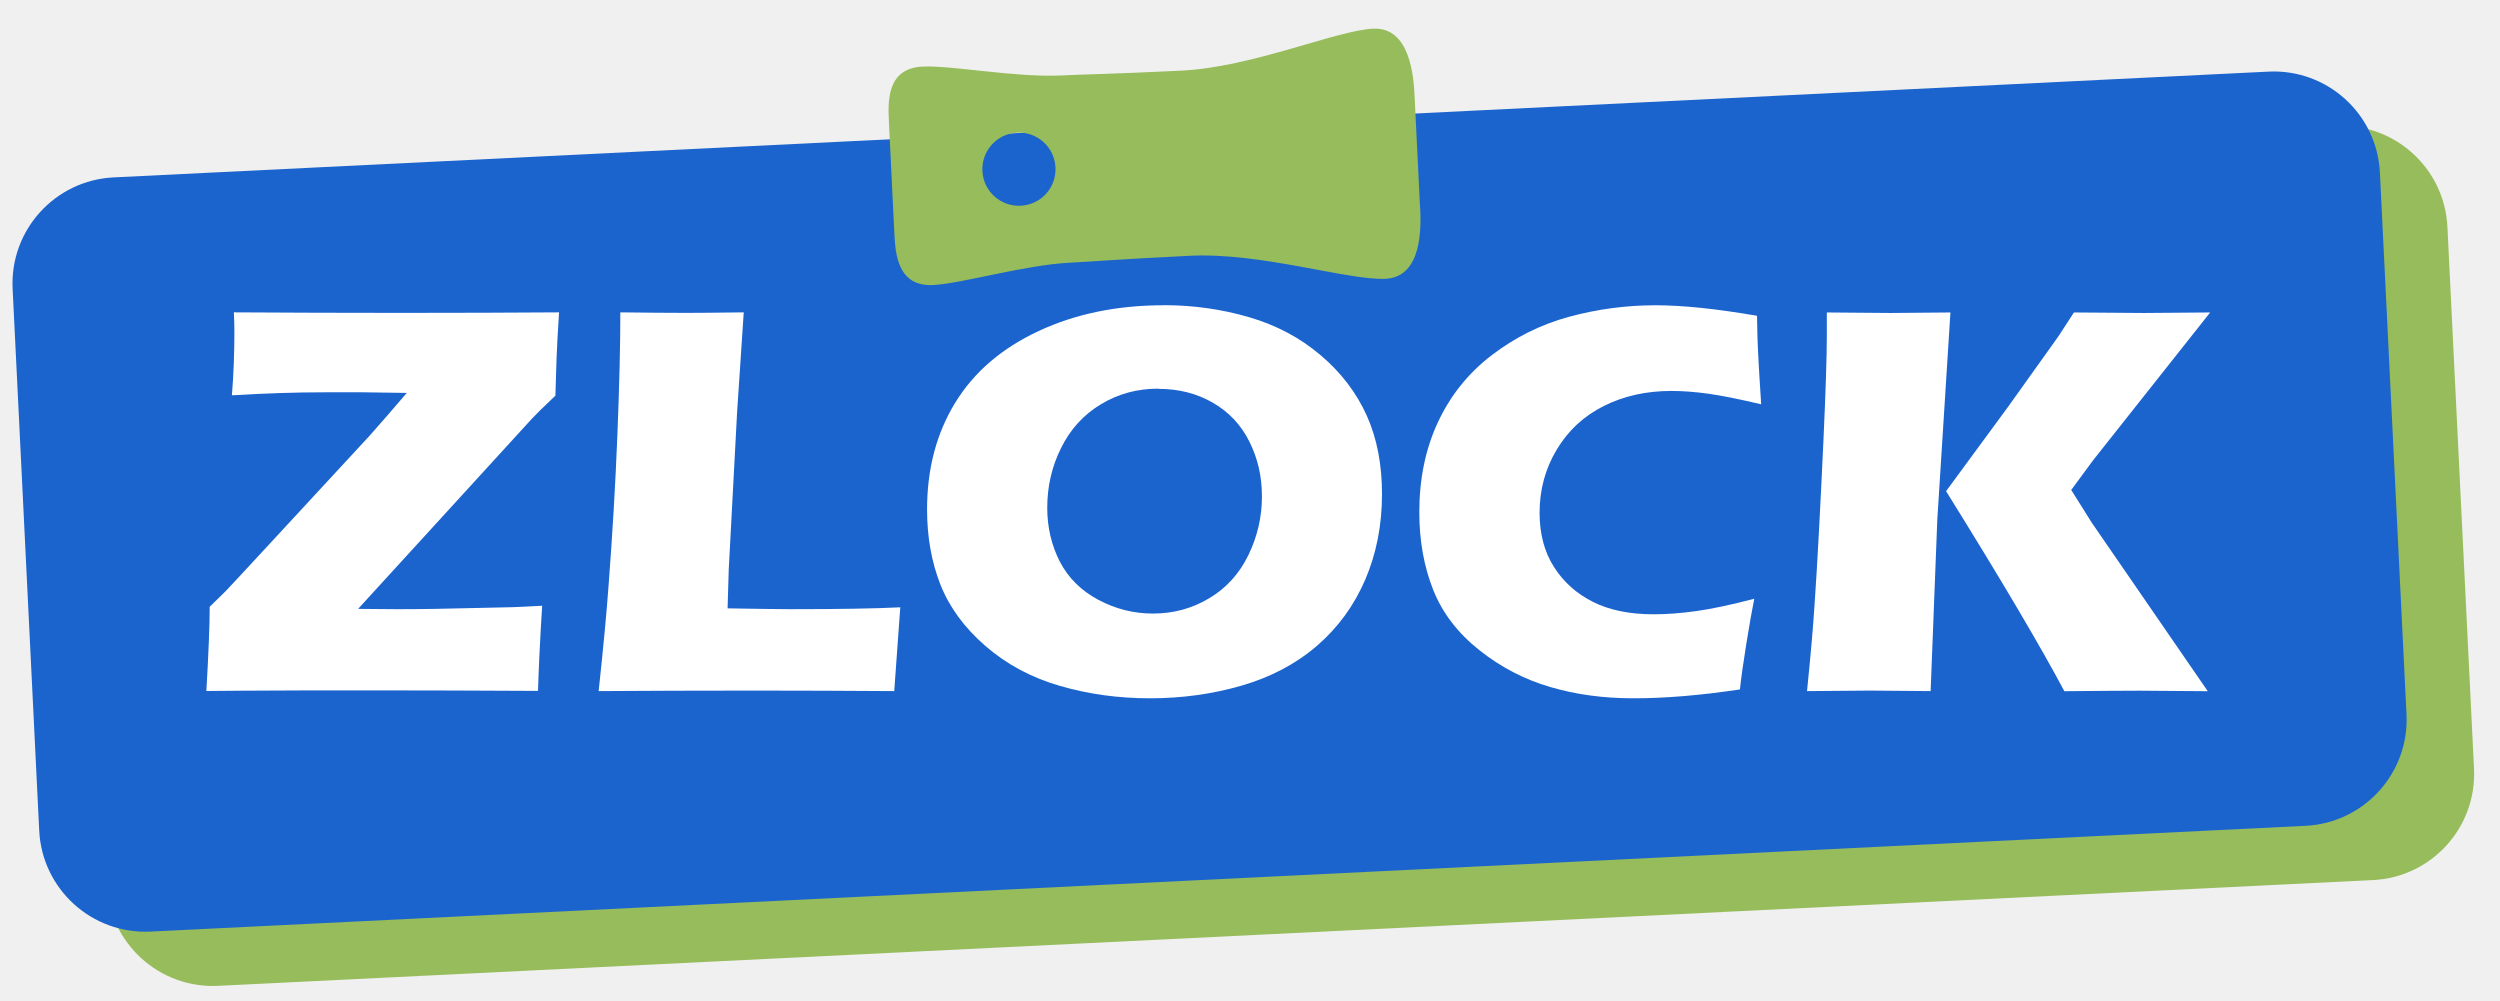
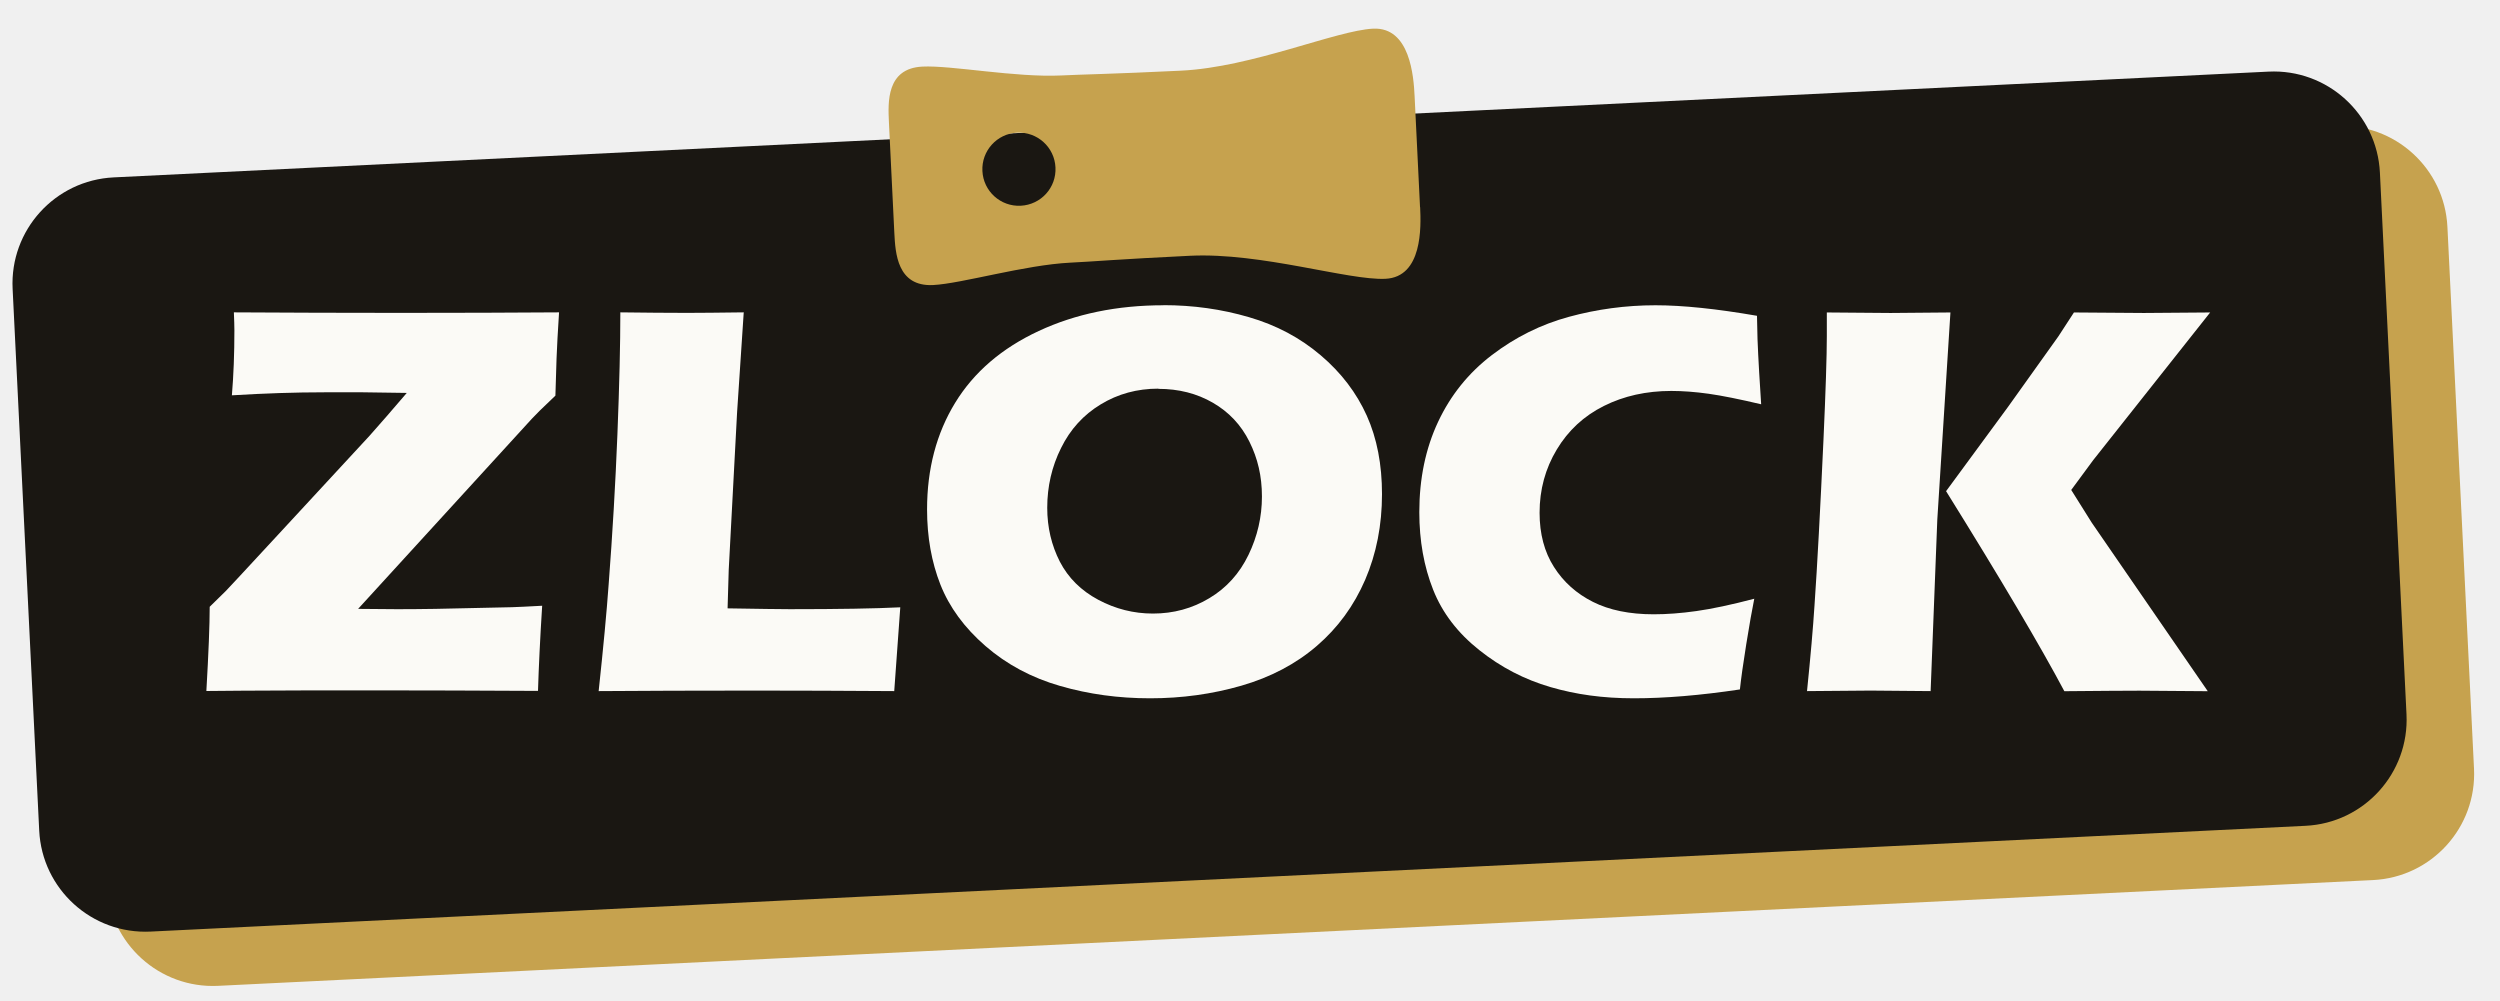
<svg xmlns="http://www.w3.org/2000/svg" id="_Слой_1" version="1.1" viewBox="0 0 239.87 96">
-   <rect x="8.83" y="17.11" width="227.41" height="72.45" rx="10.2" ry="10.2" transform="translate(-2.47 6.07) rotate(-2.81)" fill="#96bc5b" />
-   <rect x="2.35" y="11.9" width="227.41" height="72.45" rx="10.2" ry="10.2" transform="translate(-2.22 5.75) rotate(-2.81)" fill="#1b64ce" />
-   <g>
-     <path d="M19.8,66.31c.21-3.65.32-6.35.32-8.09l1.57-1.54c.21-.21,1.85-1.98,4.92-5.3l8.83-9.55c1.03-1.15,2.22-2.53,3.59-4.13l-2.1-.03-2.1-.03h-3.7c-2.8,0-5.76.1-8.88.29.16-1.92.24-3.99.24-6.23,0-.43-.02-1-.05-1.73,5.04.03,10.39.05,16.05.05s10.9-.02,15.15-.05c-.12,1.86-.2,3.34-.24,4.42l-.11,3.57-1.52,1.46c-.25.25-.5.51-.75.77l-16.66,18.23,3.64.03c.87,0,2.13,0,3.78-.03l7.34-.16c.55-.02,1.52-.06,2.9-.14-.2,3.16-.33,5.89-.4,8.17-5.66-.03-10.8-.05-15.41-.05h-6.07l-6.87.03-3.49.03h.02Z" fill="#fff" />
-     <path d="M57.44,66.31c.45-4.19.77-7.6.96-10.25.37-4.83.65-9.62.84-14.39s.28-8.66.28-11.7c2.41.03,4.55.05,6.41.05,1.26,0,3.07-.02,5.43-.05l-.64,9.63-.8,15.07-.11,3.7c3.05.05,5.04.08,5.97.08,4.67,0,8.2-.06,10.6-.18l-.58,8.04c-4.67-.03-9.11-.05-13.34-.05-5.72,0-10.72.02-15.01.05h0Z" fill="#fff" />
-     <path d="M111.63,29.28c2.84,0,5.57.38,8.2,1.15,2.62.76,4.92,1.98,6.89,3.66,1.97,1.67,3.44,3.61,4.42,5.79.98,2.18,1.46,4.7,1.46,7.53,0,2.98-.54,5.72-1.61,8.21-1.08,2.5-2.62,4.61-4.64,6.35-2.02,1.74-4.44,3.01-7.24,3.82-2.81.81-5.72,1.21-8.76,1.21s-5.87-.39-8.62-1.18-5.14-2.07-7.17-3.83-3.47-3.73-4.33-5.9c-.85-2.16-1.28-4.57-1.28-7.21,0-3.89.9-7.3,2.7-10.24,1.8-2.94,4.47-5.23,8.01-6.88s7.53-2.47,11.97-2.47h0ZM111.15,37.29c-2.04,0-3.88.5-5.54,1.51-1.65,1-2.92,2.39-3.8,4.18-.89,1.78-1.33,3.7-1.33,5.74,0,1.88.41,3.6,1.21,5.17.81,1.56,2.04,2.78,3.69,3.66s3.4,1.32,5.24,1.32c1.97,0,3.78-.49,5.42-1.48,1.64-.98,2.89-2.37,3.75-4.15s1.29-3.65,1.29-5.6-.4-3.65-1.2-5.26c-.8-1.61-1.97-2.85-3.51-3.74-1.54-.89-3.28-1.33-5.22-1.33,0,0,0-.02,0-.02Z" fill="#fff" />
-     <path d="M168.32,57.44c-.21,1.04-.47,2.5-.77,4.37-.3,1.86-.5,3.31-.61,4.34-3.8.57-7.19.85-10.17.85s-5.55-.36-8.02-1.08-4.75-1.9-6.81-3.54c-2.07-1.64-3.55-3.57-4.43-5.79s-1.33-4.7-1.33-7.45c0-3.21.6-6.1,1.8-8.66s2.92-4.7,5.16-6.41,4.71-2.94,7.39-3.67,5.45-1.11,8.31-1.11c2.62,0,5.87.34,9.74,1.01l.05,2.24c.04.98.09,2.05.16,3.22l.19,3.03c-2.08-.49-3.76-.83-5.04-1.01s-2.48-.27-3.58-.27c-2.4,0-4.55.48-6.47,1.44s-3.42,2.35-4.52,4.18-1.65,3.85-1.65,6.07c0,2.02.46,3.76,1.38,5.2.92,1.45,2.17,2.56,3.74,3.35s3.51,1.19,5.82,1.19c1.26,0,2.63-.1,4.11-.31s3.34-.6,5.58-1.19h-.03Z" fill="#fff" />
-     <path d="M173.38,66.31c.34-3.32.58-6.07.72-8.25.27-3.87.55-9.17.86-15.89.21-4.68.32-7.99.32-9.9v-2.29c2.96.03,5,.05,6.12.05.74,0,2.66-.02,5.74-.05l-1.26,19.88-.64,16.45-5.77-.05c-.82,0-2.85.02-6.09.05h0ZM186.72,47.13l5.96-8.11,4.82-6.75,1.49-2.29c3.3.03,5.54.05,6.71.05.32,0,2.44-.02,6.36-.05l-11.23,14.18-2.1,2.85,1.97,3.14,11.13,16.17-6.55-.05c-1.42,0-3.82.02-7.21.05-2.29-4.31-6.07-10.71-11.34-19.18h-.01Z" fill="#fff" />
+   <rect x="8.83" y="17.11" width="227.41" height="72.45" rx="10.2" ry="10.2" transform="translate(-2.47 6.07) rotate(-2.81)" fill="#C6A24E" />
+   <rect x="2.35" y="11.9" width="227.41" height="72.45" rx="10.2" ry="10.2" transform="translate(-2.22 5.75) rotate(-2.81)" fill="#1A1712" />
+   <g fill="#FBFAF6">
+     <path d="M19.8,66.31c.21-3.65.32-6.35.32-8.09l1.57-1.54c.21-.21,1.85-1.98,4.92-5.3l8.83-9.55c1.03-1.15,2.22-2.53,3.59-4.13l-2.1-.03-2.1-.03h-3.7c-2.8,0-5.76.1-8.88.29.16-1.92.24-3.99.24-6.23,0-.43-.02-1-.05-1.73,5.04.03,10.39.05,16.05.05s10.9-.02,15.15-.05c-.12,1.86-.2,3.34-.24,4.42l-.11,3.57-1.52,1.46c-.25.25-.5.51-.75.77l-16.66,18.23,3.64.03c.87,0,2.13,0,3.78-.03l7.34-.16c.55-.02,1.52-.06,2.9-.14-.2,3.16-.33,5.89-.4,8.17-5.66-.03-10.8-.05-15.41-.05h-6.07l-6.87.03-3.49.03h.02Z" />
+     <path d="M57.44,66.31c.45-4.19.77-7.6.96-10.25.37-4.83.65-9.62.84-14.39s.28-8.66.28-11.7c2.41.03,4.55.05,6.41.05,1.26,0,3.07-.02,5.43-.05l-.64,9.63-.8,15.07-.11,3.7c3.05.05,5.04.08,5.97.08,4.67,0,8.2-.06,10.6-.18l-.58,8.04c-4.67-.03-9.11-.05-13.34-.05-5.72,0-10.72.02-15.01.05h0Z" />
+     <path d="M111.63,29.28c2.84,0,5.57.38,8.2,1.15,2.62.76,4.92,1.98,6.89,3.66,1.97,1.67,3.44,3.61,4.42,5.79.98,2.18,1.46,4.7,1.46,7.53,0,2.98-.54,5.72-1.61,8.21-1.08,2.5-2.62,4.61-4.64,6.35-2.02,1.74-4.44,3.01-7.24,3.82-2.81.81-5.72,1.21-8.76,1.21s-5.87-.39-8.62-1.18-5.14-2.07-7.17-3.83-3.47-3.73-4.33-5.9c-.85-2.16-1.28-4.57-1.28-7.21,0-3.89.9-7.3,2.7-10.24,1.8-2.94,4.47-5.23,8.01-6.88s7.53-2.47,11.97-2.47h0ZM111.15,37.29c-2.04,0-3.88.5-5.54,1.51-1.65,1-2.92,2.39-3.8,4.18-.89,1.78-1.33,3.7-1.33,5.74,0,1.88.41,3.6,1.21,5.17.81,1.56,2.04,2.78,3.69,3.66s3.4,1.32,5.24,1.32c1.97,0,3.78-.49,5.42-1.48,1.64-.98,2.89-2.37,3.75-4.15s1.29-3.65,1.29-5.6-.4-3.65-1.2-5.26c-.8-1.61-1.97-2.85-3.51-3.74-1.54-.89-3.28-1.33-5.22-1.33,0,0,0-.02,0-.02Z" />
+     <path d="M168.32,57.44c-.21,1.04-.47,2.5-.77,4.37-.3,1.86-.5,3.31-.61,4.34-3.8.57-7.19.85-10.17.85s-5.55-.36-8.02-1.08-4.75-1.9-6.81-3.54c-2.07-1.64-3.55-3.57-4.43-5.79s-1.33-4.7-1.33-7.45c0-3.21.6-6.1,1.8-8.66s2.92-4.7,5.16-6.41,4.71-2.94,7.39-3.67,5.45-1.11,8.31-1.11c2.62,0,5.87.34,9.74,1.01l.05,2.24c.04.98.09,2.05.16,3.22l.19,3.03c-2.08-.49-3.76-.83-5.04-1.01s-2.48-.27-3.58-.27c-2.4,0-4.55.48-6.47,1.44s-3.42,2.35-4.52,4.18-1.65,3.85-1.65,6.07c0,2.02.46,3.76,1.38,5.2.92,1.45,2.17,2.56,3.74,3.35s3.51,1.19,5.82,1.19c1.26,0,2.63-.1,4.11-.31s3.34-.6,5.58-1.19h-.03Z" />
+     <path d="M173.38,66.31c.34-3.32.58-6.07.72-8.25.27-3.87.55-9.17.86-15.89.21-4.68.32-7.99.32-9.9v-2.29c2.96.03,5,.05,6.12.05.74,0,2.66-.02,5.74-.05l-1.26,19.88-.64,16.45-5.77-.05c-.82,0-2.85.02-6.09.05h0ZM186.72,47.13l5.96-8.11,4.82-6.75,1.49-2.29c3.3.03,5.54.05,6.71.05.32,0,2.44-.02,6.36-.05l-11.23,14.18-2.1,2.85,1.97,3.14,11.13,16.17-6.55-.05c-1.42,0-3.82.02-7.21.05-2.29-4.31-6.07-10.71-11.34-19.18h-.01Z" />
  </g>
-   <path d="M136.26,19.88c.09,1.91.23,6.7-3.33,6.87-3.55.17-11.91-2.54-18.74-2.21s-9.52.57-11.48.66c-4.41.22-10.43,2.01-13.18,2.15-3.46.17-3.62-3.09-3.72-4.99l-.52-10.64c-.09-1.91-.25-5.16,3.21-5.33,2.75-.14,8.92,1.06,13.33.85,1.95-.1,4.66-.13,11.49-.46s14.88-3.86,18.43-4.03,3.89,4.6,3.98,6.51l.52,10.64v-.02h0ZM97.59,12.73c-1.93.09-3.43,1.74-3.33,3.68.09,1.93,1.74,3.43,3.68,3.33s3.43-1.74,3.33-3.68c-.09-1.93-1.74-3.43-3.68-3.33Z" fill="#96bc5b" />
+   <path d="M136.26,19.88c.09,1.91.23,6.7-3.33,6.87-3.55.17-11.91-2.54-18.74-2.21s-9.52.57-11.48.66c-4.41.22-10.43,2.01-13.18,2.15-3.46.17-3.62-3.09-3.72-4.99l-.52-10.64c-.09-1.91-.25-5.16,3.21-5.33,2.75-.14,8.92,1.06,13.33.85,1.95-.1,4.66-.13,11.49-.46s14.88-3.86,18.43-4.03,3.89,4.6,3.98,6.51l.52,10.64v-.02h0ZM97.59,12.73c-1.93.09-3.43,1.74-3.33,3.68.09,1.93,1.74,3.43,3.68,3.33s3.43-1.74,3.33-3.68c-.09-1.93-1.74-3.43-3.68-3.33Z" fill="#C6A24E" />
</svg>
